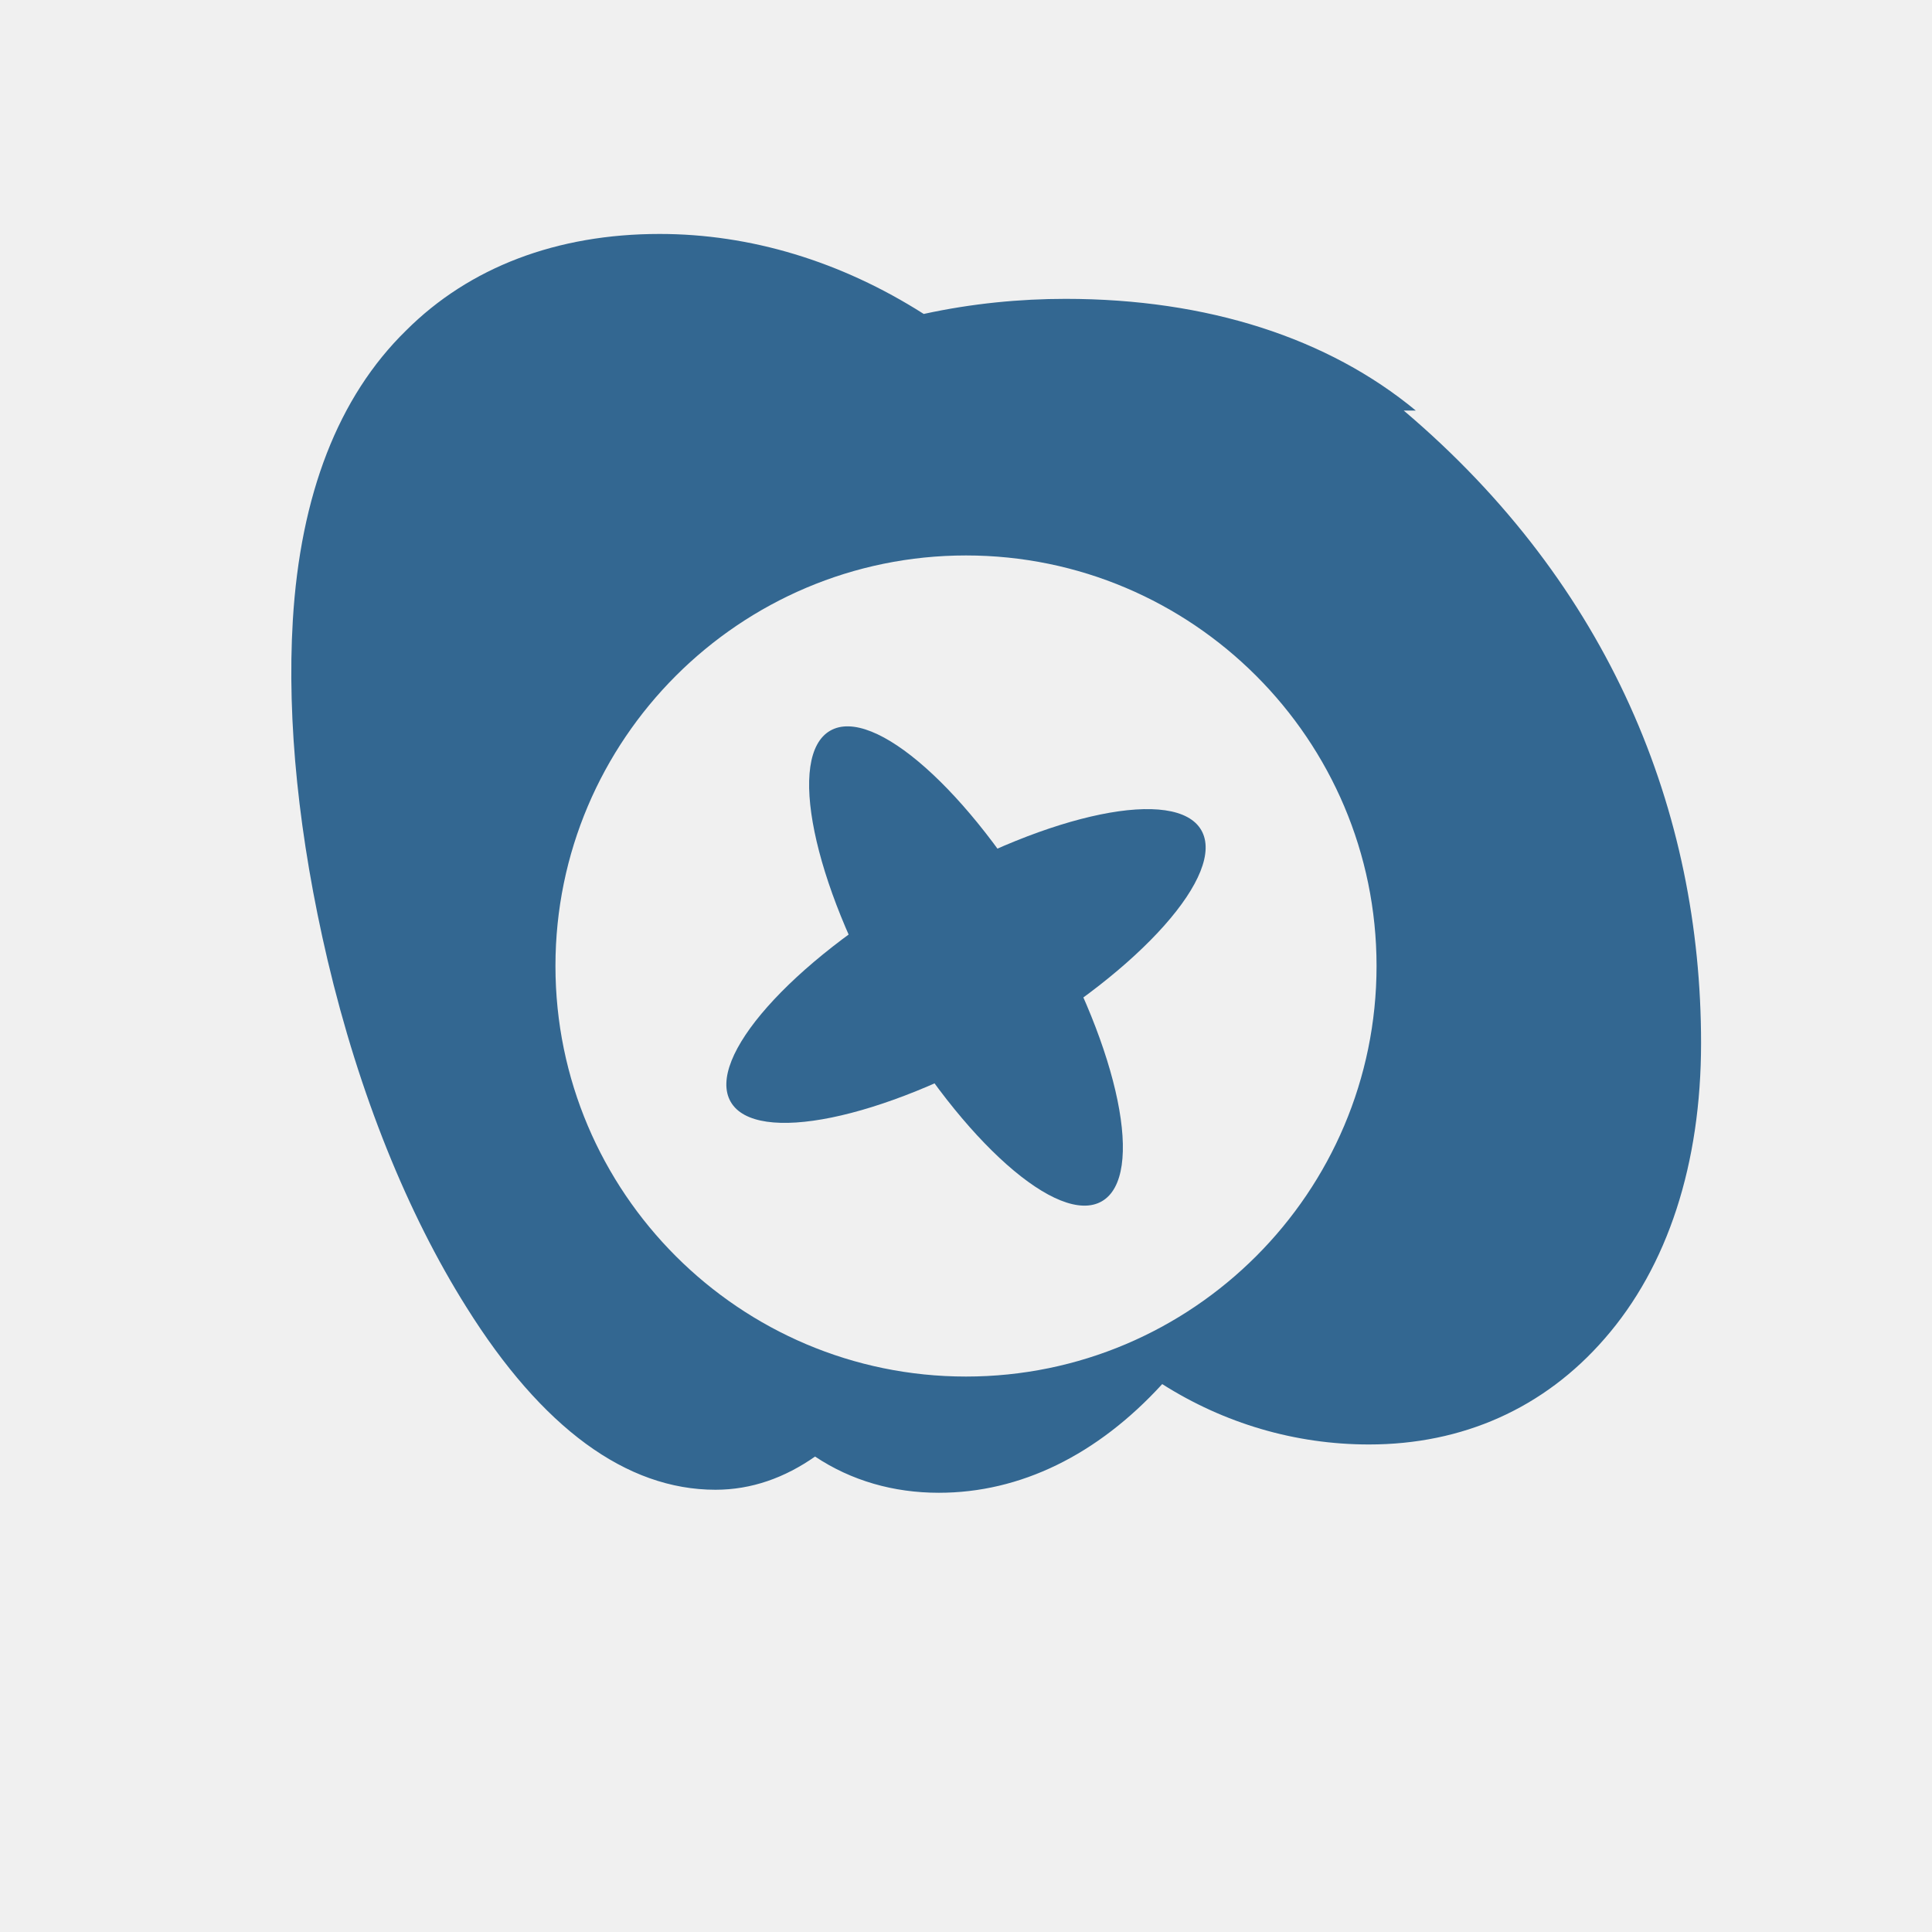
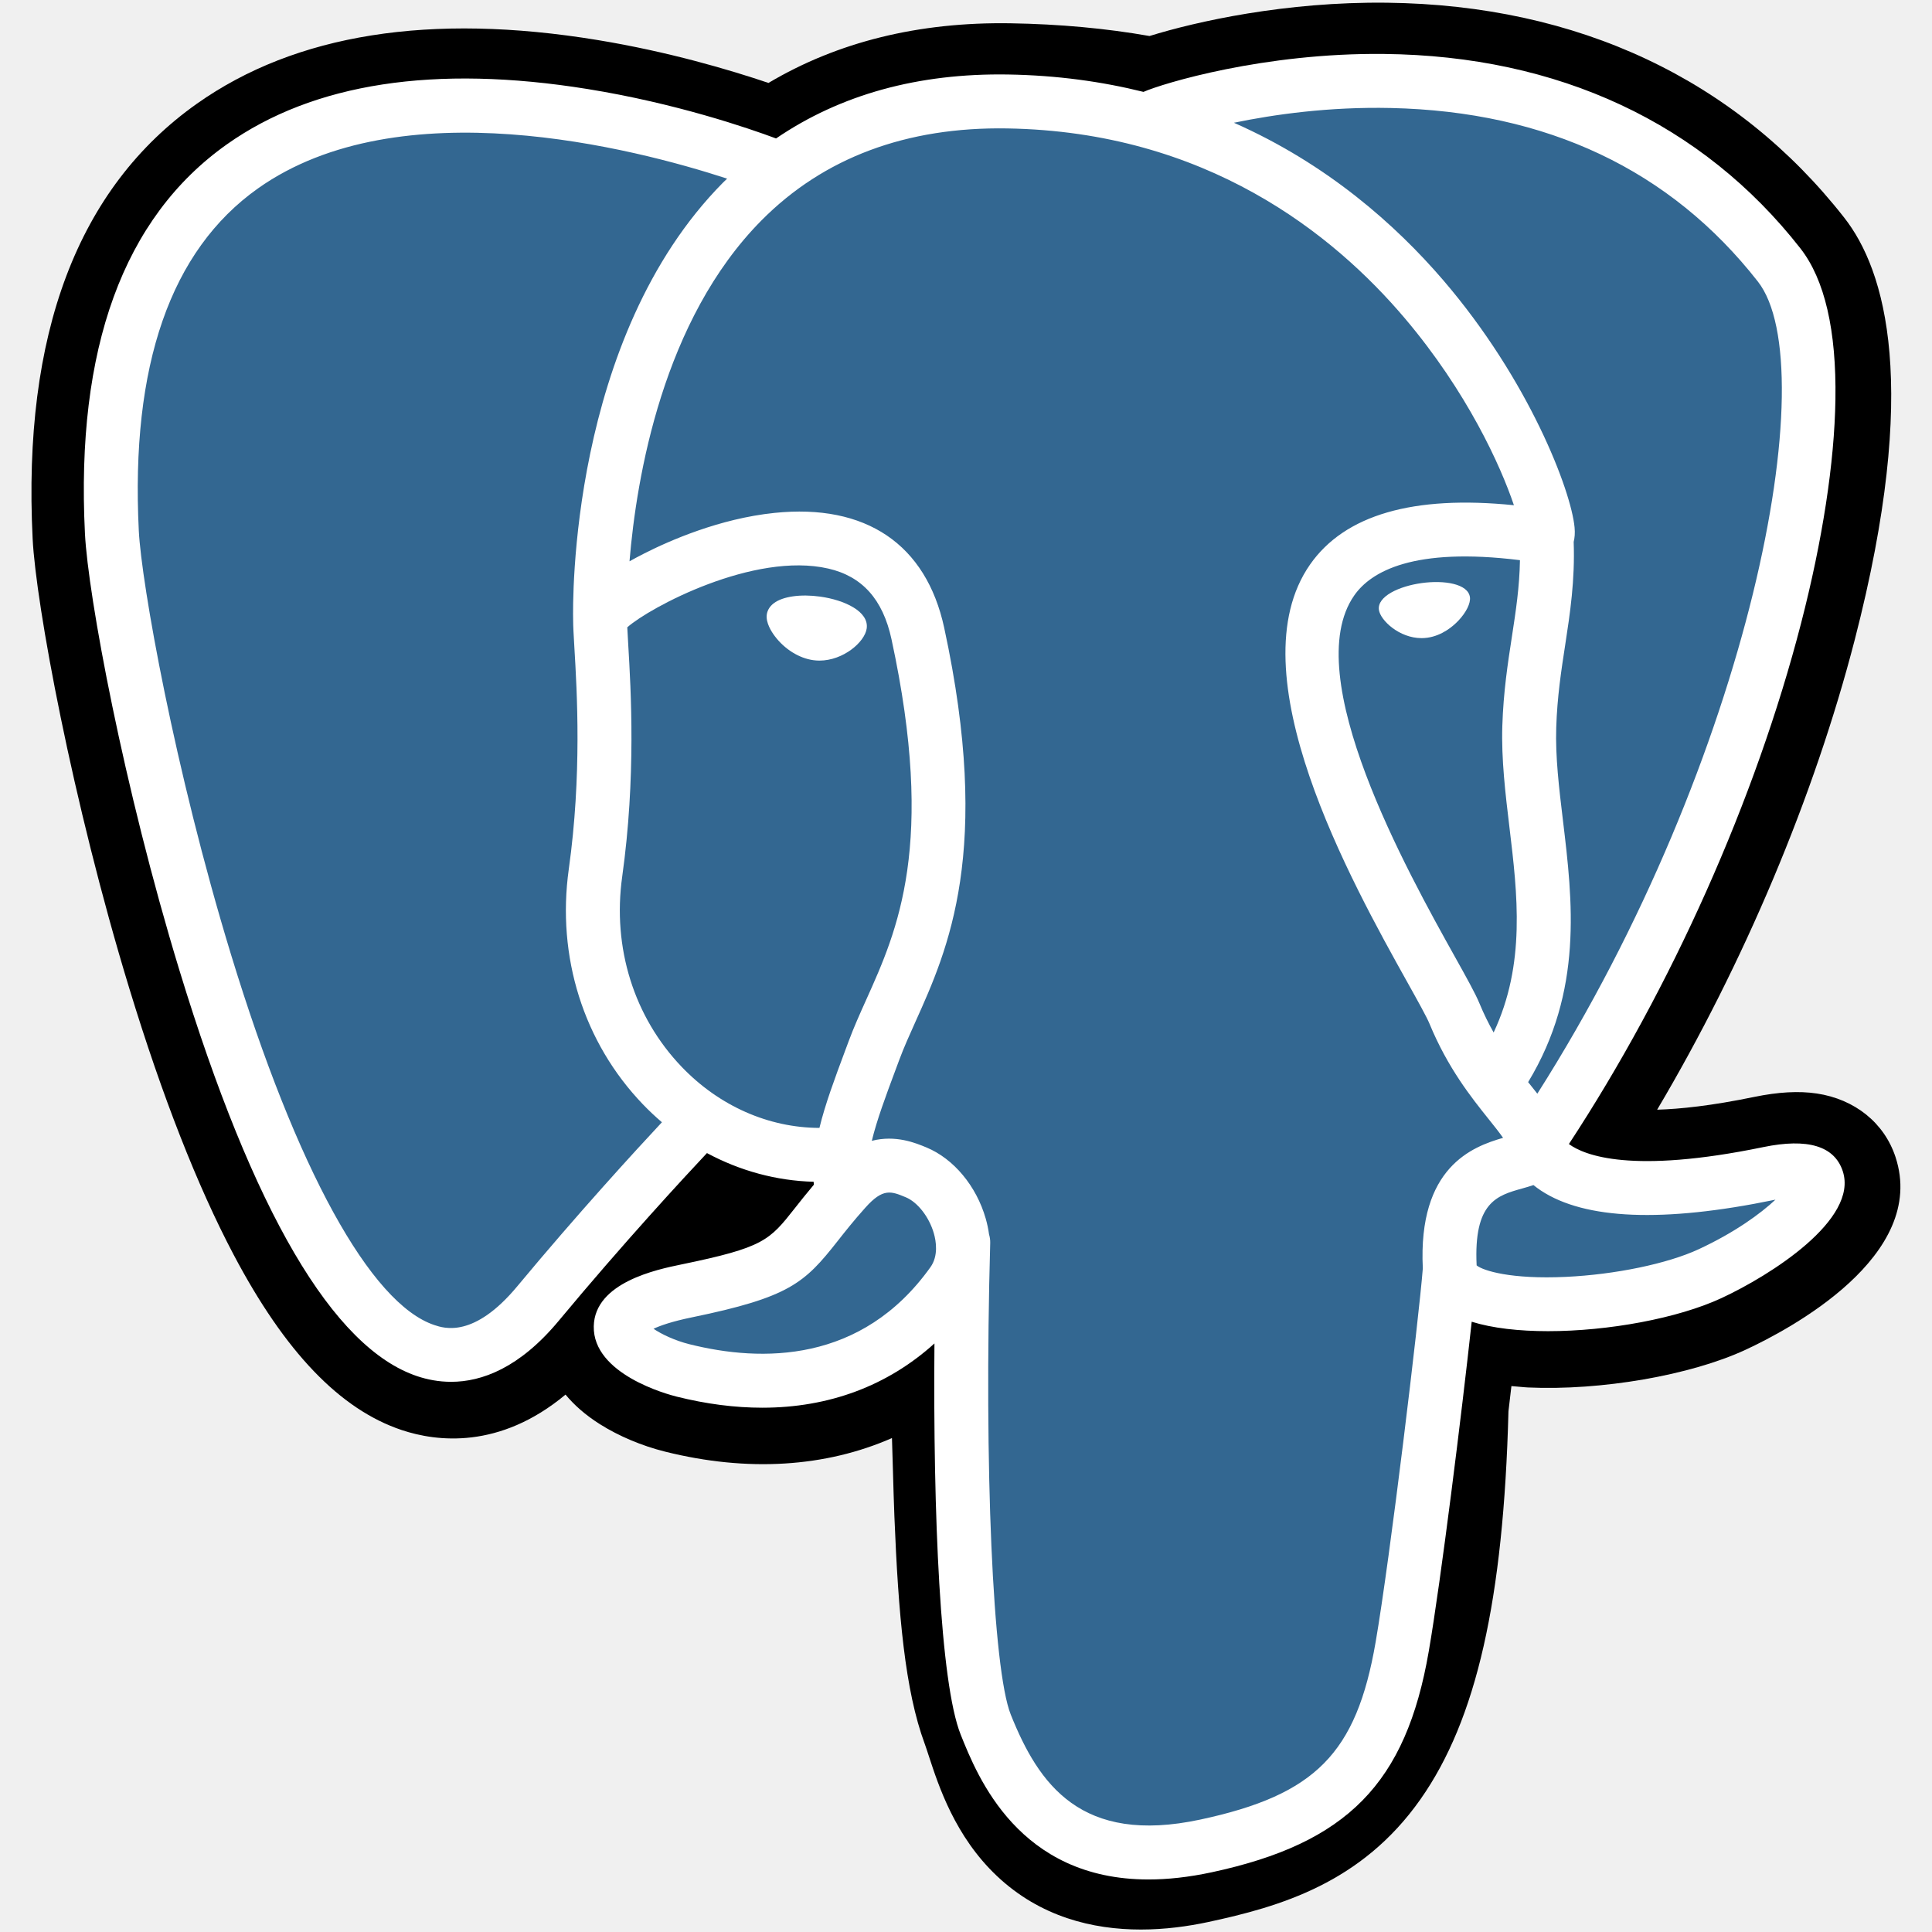
- <svg xmlns="http://www.w3.org/2000/svg" viewBox="0 0 128 128">
-   <path fill="#336791" d="M93.8 27.2C88 22.4 80 19.8 70.6 19.8c-3 0-6.2.3-9.4 1-5.5-3.5-11.5-5.3-17.5-5.3-6.8 0-12.6 2.2-16.8 6.4-4.5 4.4-7 10.9-7.5 19.2-.4 6.7.4 14.4 2.3 22.5 2.1 8.9 5.3 16.8 9.2 23 5 8 10.6 12.1 16.5 12.1 2.4 0 4.6-.8 6.6-2.2 2.4 1.6 5.2 2.4 8.2 2.4 5.4 0 10.5-2.5 14.8-7.2 4.1 2.6 8.8 4 13.7 4 6.2 0 11.6-2.4 15.6-7 4.2-4.8 6.4-11.6 6.4-19.6 0-15.3-6-30.3-19.7-41.9zM64 91.2c-15 0-27.2-12.2-27.2-27.2S49 36.8 64 36.8 91.2 49 91.2 64 79 91.2 64 91.2z" />
-   <ellipse cx="64" cy="64" rx="18" ry="6" fill="#336791" transform="rotate(-30 64 64)" />
-   <ellipse cx="64" cy="64" rx="6" ry="18" fill="#336791" transform="rotate(-30 64 64)" />
+ <svg xmlns="http://www.w3.org/2000/svg" viewBox="-4 0 264 264" version="1.1" preserveAspectRatio="xMidYMid" fill="#000000">
+   <g id="SVGRepo_bgCarrier" stroke-width="0" />
+   <g id="SVGRepo_tracerCarrier" stroke-linecap="round" stroke-linejoin="round" />
+   <g id="SVGRepo_iconCarrier">
+     <g>
+       <path d="M255.008,158.086 C253.473,153.437 249.452,150.199 244.252,149.422 C241.8,149.056 238.992,149.212 235.669,149.897 C229.877,151.092 225.58,151.547 222.444,151.635 C234.281,131.65 243.906,108.86 249.447,87.407 C258.406,52.718 253.619,36.915 248.024,29.767 C233.217,10.848 211.614,0.683 185.552,0.372 C171.649,0.202 159.444,2.947 153.077,4.921 C147.149,3.875 140.775,3.291 134.086,3.183 C121.55,2.983 110.473,5.716 101.008,11.333 C95.767,9.561 87.358,7.063 77.646,5.469 C54.804,1.719 36.394,4.641 22.928,14.154 C6.622,25.672 -0.937,45.684 0.461,73.634 C0.905,82.508 5.869,109.508 13.685,135.114 C18.177,149.832 22.967,162.054 27.922,171.444 C34.949,184.759 42.468,192.6 50.909,195.416 C55.64,196.992 64.236,198.096 73.277,190.567 C74.423,191.954 75.952,193.333 77.981,194.614 C80.558,196.239 83.709,197.567 86.856,198.354 C98.197,201.189 108.82,200.48 117.883,196.506 C117.939,198.118 117.982,199.658 118.018,200.988 C118.079,203.145 118.138,205.26 118.217,207.238 C118.754,220.612 119.664,231.011 122.36,238.287 C122.508,238.688 122.707,239.297 122.917,239.944 C124.262,244.062 126.511,250.956 132.233,256.355 C138.158,261.948 145.325,263.663 151.889,263.663 C155.181,263.663 158.322,263.231 161.077,262.641 C170.897,260.536 182.05,257.33 190.118,245.842 C197.746,234.982 201.454,218.625 202.125,192.851 C202.212,192.123 202.292,191.427 202.369,190.764 C202.422,190.316 202.475,189.859 202.529,189.402 L204.326,189.56 L204.789,189.591 C214.791,190.047 227.021,187.926 234.532,184.437 C240.467,181.683 259.486,171.642 255.008,158.086" fill="#000000"> </path>
+       <path d="M237.906,160.722 C208.166,166.857 206.121,156.788 206.121,156.788 C237.522,110.195 250.648,51.052 239.32,36.577 C208.417,-2.908 154.922,15.766 154.029,16.25 L153.742,16.302 C147.866,15.082 141.291,14.356 133.9,14.235 C120.444,14.014 110.236,17.763 102.49,23.637 C102.49,23.637 7.06,-15.677 11.499,73.081 C12.443,91.963 38.563,215.954 69.717,178.503 C81.104,164.808 92.106,153.229 92.106,153.229 C97.571,156.859 104.113,158.711 110.971,158.046 L111.504,157.594 C111.338,159.294 111.414,160.957 111.717,162.926 C103.691,171.893 106.05,173.467 90.006,176.77 C73.771,180.116 83.308,186.072 89.535,187.629 C97.084,189.517 114.548,192.191 126.348,175.672 L125.878,177.557 C129.022,180.076 131.23,193.94 130.86,206.509 C130.49,219.077 130.243,227.706 132.721,234.446 C135.199,241.186 137.668,256.351 158.76,251.832 C176.383,248.055 185.516,238.268 186.787,221.943 C187.688,210.336 189.729,212.052 189.857,201.675 L191.494,196.763 C193.381,181.03 191.794,175.954 202.651,178.315 L205.29,178.547 C213.282,178.91 223.741,177.261 229.88,174.408 C243.098,168.274 250.938,158.031 237.904,160.722 L237.906,160.722" fill="#336791"> </path>
+       <path d="M108.076,81.525 C105.397,81.152 102.969,81.497 101.741,82.427 C101.05,82.95 100.837,83.556 100.779,83.973 C100.625,85.078 101.4,86.3 101.875,86.93 C103.221,88.714 105.187,89.94 107.133,90.21 C107.415,90.249 107.696,90.268 107.975,90.268 C111.22,90.268 114.171,87.741 114.431,85.876 C114.756,83.54 111.365,81.983 108.076,81.525" fill="#FFFFFF"> </path>
+       <path d="M196.86,81.599 L196.86,81.599 C196.604,79.768 193.346,79.246 190.254,79.676 C187.166,80.106 184.172,81.5 184.422,83.335 C184.623,84.762 187.199,87.198 190.249,87.198 C190.507,87.198 190.767,87.181 191.029,87.144 C193.065,86.862 194.559,85.569 195.268,84.824 C196.35,83.688 196.975,82.422 196.86,81.599" fill="#FFFFFF"> </path>
+       <path d="M247.802,160.025 C246.668,156.596 243.018,155.493 236.954,156.745 C218.949,160.461 212.501,157.887 210.384,156.328 C224.379,135.007 235.892,109.236 242.103,85.191 C245.045,73.801 246.67,63.223 246.803,54.602 C246.95,45.138 245.338,38.184 242.014,33.936 C228.612,16.811 208.942,7.625 185.132,7.373 C168.763,7.189 154.933,11.378 152.252,12.556 C146.606,11.152 140.451,10.29 133.75,10.18 C121.462,9.981 110.84,12.923 102.046,18.919 C98.226,17.498 88.354,14.109 76.281,12.164 C55.409,8.803 38.823,11.35 26.987,19.735 C12.864,29.741 6.344,47.627 7.607,72.894 C8.032,81.396 12.876,107.548 20.52,132.593 C30.582,165.557 41.519,184.218 53.028,188.057 C54.375,188.506 55.929,188.82 57.641,188.82 C61.839,188.82 66.986,186.928 72.341,180.49 C81.236,169.789 89.541,160.822 92.602,157.564 C97.126,159.992 102.096,161.348 107.179,161.484 C107.188,161.617 107.202,161.75 107.214,161.882 C106.194,163.092 105.357,164.152 104.644,165.057 C101.122,169.528 100.389,170.459 89.052,172.793 C85.827,173.459 77.261,175.224 77.136,181.228 C77,187.788 87.261,190.543 88.43,190.835 C92.504,191.855 96.429,192.358 100.172,192.358 C109.275,192.357 117.286,189.366 123.688,183.577 C123.491,206.963 124.466,230.007 127.274,237.028 C129.573,242.776 135.192,256.823 152.938,256.822 C155.542,256.822 158.408,256.519 161.561,255.843 C180.082,251.872 188.125,243.687 191.236,225.64 C192.901,215.995 195.758,192.964 197.102,180.61 C199.938,181.495 203.589,181.9 207.536,181.899 C215.768,181.899 225.267,180.15 231.224,177.385 C237.916,174.277 249.992,166.651 247.802,160.025 L247.802,160.025 Z M203.696,76.545 C203.635,80.192 203.133,83.503 202.601,86.959 C202.028,90.676 201.436,94.519 201.287,99.184 C201.14,103.724 201.707,108.445 202.255,113.009 C203.363,122.228 204.5,131.721 200.099,141.087 C199.415,139.872 198.754,138.546 198.149,137.078 C197.602,135.752 196.414,133.622 194.77,130.674 C188.37,119.198 173.385,92.324 181.056,81.358 C183.341,78.094 189.14,74.738 203.696,76.545 L203.696,76.545 Z M186.052,14.758 C207.386,15.229 224.261,23.21 236.21,38.478 C245.374,50.189 235.283,103.476 206.07,149.447 C205.781,149.08 205.488,148.71 205.184,148.33 C205.063,148.178 204.939,148.024 204.814,147.868 C212.363,135.401 210.887,123.066 209.573,112.13 C209.033,107.642 208.524,103.403 208.653,99.421 C208.787,95.2 209.345,91.581 209.885,88.081 C210.548,83.768 211.223,79.305 211.037,74.044 C211.176,73.492 211.232,72.84 211.159,72.066 C210.684,67.021 204.924,51.922 193.184,38.255 C186.762,30.781 177.397,22.416 164.61,16.774 C170.11,15.634 177.631,14.571 186.052,14.758 L186.052,14.758 Z M66.674,175.778 C60.774,182.872 56.7,181.512 55.36,181.066 C46.629,178.154 36.5,159.702 27.569,130.442 C19.841,105.124 15.325,79.665 14.967,72.526 C13.839,49.948 19.312,34.213 31.235,25.757 C50.639,11.997 82.541,20.233 95.36,24.41 C95.176,24.592 94.984,24.762 94.802,24.947 C73.766,46.191 74.265,82.488 74.317,84.706 C74.315,85.562 74.387,86.774 74.485,88.441 C74.847,94.546 75.521,105.908 73.721,118.775 C72.049,130.732 75.735,142.435 83.832,150.884 C84.67,151.758 85.545,152.58 86.449,153.352 C82.845,157.212 75.012,165.748 66.674,175.778 L66.674,175.778 Z M89.153,145.785 C82.627,138.975 79.663,129.503 81.02,119.796 C82.92,106.203 82.219,94.365 81.842,88.005 C81.789,87.115 81.743,86.335 81.715,85.72 C84.788,82.995 99.029,75.365 109.184,77.692 C113.819,78.753 116.643,81.909 117.817,87.337 C123.893,115.44 118.621,127.153 114.385,136.566 C113.512,138.505 112.687,140.338 111.983,142.234 L111.437,143.7 C110.055,147.406 108.769,150.852 107.972,154.124 C101.034,154.103 94.285,151.14 89.153,145.785 L89.153,145.785 Z M90.218,183.685 C88.192,183.179 86.37,182.3 85.301,181.571 C86.194,181.15 87.783,180.579 90.539,180.012 C103.876,177.266 105.936,175.328 110.434,169.617 C111.465,168.308 112.634,166.823 114.253,165.015 C114.253,165.014 114.254,165.014 114.255,165.013 C116.666,162.313 117.769,162.771 119.769,163.601 C121.39,164.272 122.969,166.303 123.609,168.539 C123.912,169.595 124.252,171.6 123.139,173.159 C113.743,186.315 100.051,186.146 90.218,183.685 L90.218,183.685 Z M160.017,248.637 C143.701,252.133 137.924,243.808 134.117,234.291 C131.66,228.147 130.452,200.44 131.309,169.844 C131.32,169.437 131.262,169.043 131.15,168.674 C131.052,167.96 130.902,167.238 130.694,166.512 C129.42,162.06 126.315,158.336 122.59,156.792 C121.11,156.179 118.394,155.054 115.13,155.889 C115.826,153.021 117.033,149.782 118.342,146.275 L118.891,144.8 C119.509,143.137 120.285,141.414 121.105,139.59 C125.538,129.742 131.609,116.253 125.02,85.78 C122.552,74.366 114.31,68.792 101.816,70.087 C94.325,70.862 87.473,73.884 84.055,75.617 C83.32,75.989 82.648,76.349 82.02,76.699 C82.974,65.199 86.578,43.707 100.061,30.11 C108.549,21.549 119.854,17.321 133.628,17.549 C160.769,17.993 178.172,31.921 187.994,43.528 C196.458,53.529 201.041,63.604 202.87,69.037 C189.115,67.639 179.76,70.354 175.018,77.134 C164.701,91.882 180.662,120.506 188.333,134.263 C189.74,136.784 190.954,138.963 191.336,139.889 C193.834,145.943 197.068,149.985 199.429,152.935 C200.153,153.839 200.855,154.716 201.389,155.482 C197.223,156.683 189.74,159.458 190.422,173.329 C189.872,180.289 185.961,212.875 183.974,224.388 C181.351,239.598 175.754,245.263 160.017,248.637 L160.017,248.637 Z M228.121,170.701 C223.861,172.678 216.732,174.162 209.96,174.48 C202.479,174.83 198.672,173.642 197.776,172.911 C197.355,164.267 200.573,163.364 203.978,162.408 C204.513,162.257 205.035,162.111 205.539,161.935 C205.852,162.19 206.195,162.443 206.571,162.691 C212.583,166.659 223.306,167.087 238.445,163.962 C238.5,163.951 238.556,163.94 238.611,163.929 C236.569,165.838 233.075,168.4 228.121,170.701 L228.121,170.701 Z" fill="#FFFFFF"> </path>
+     </g>
+   </g>
</svg>
